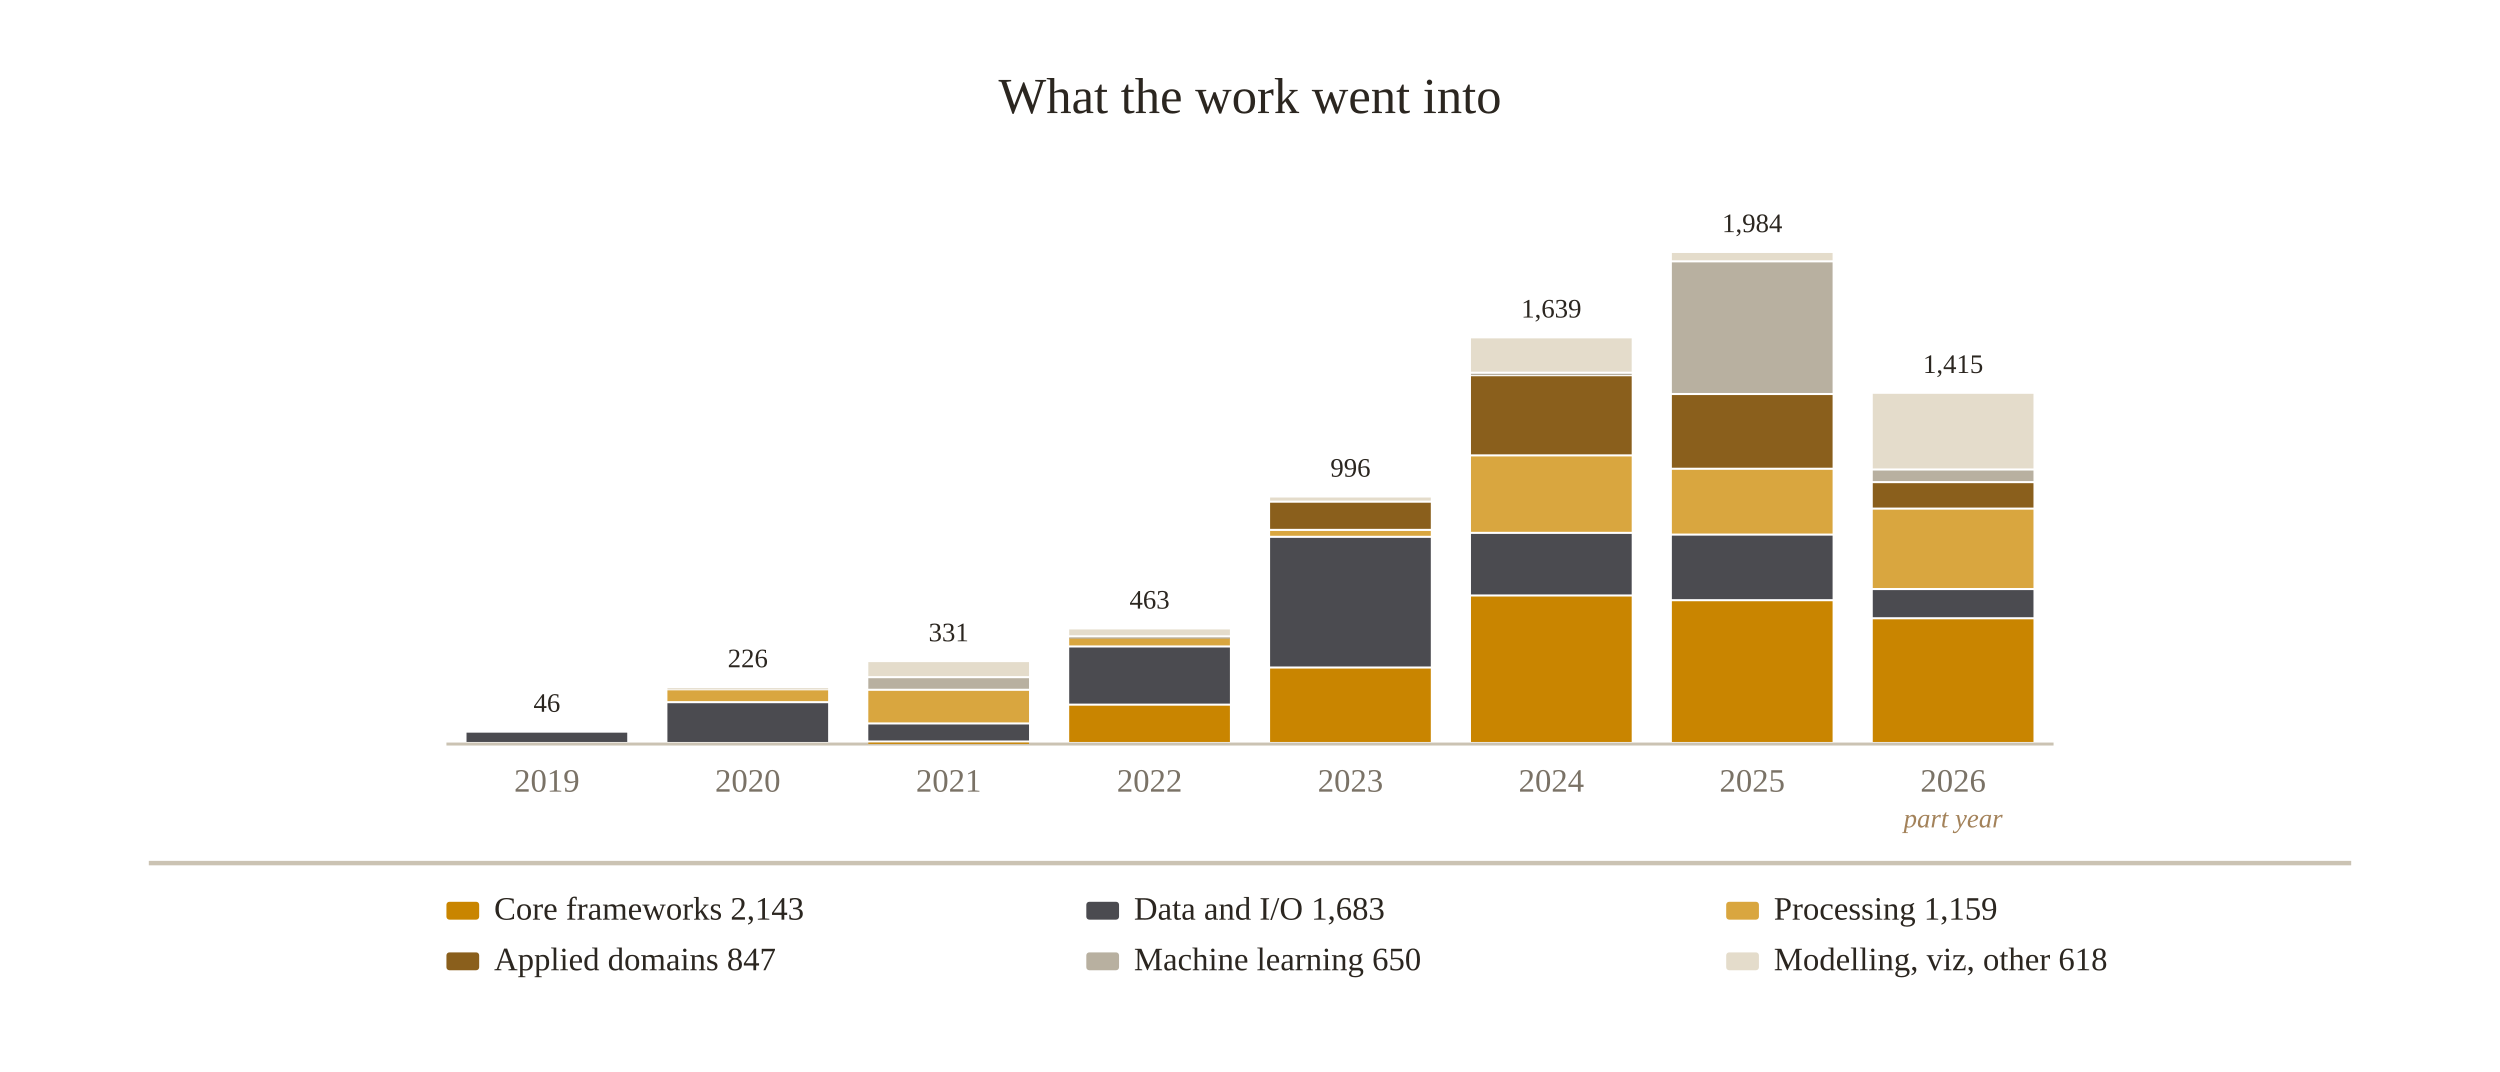
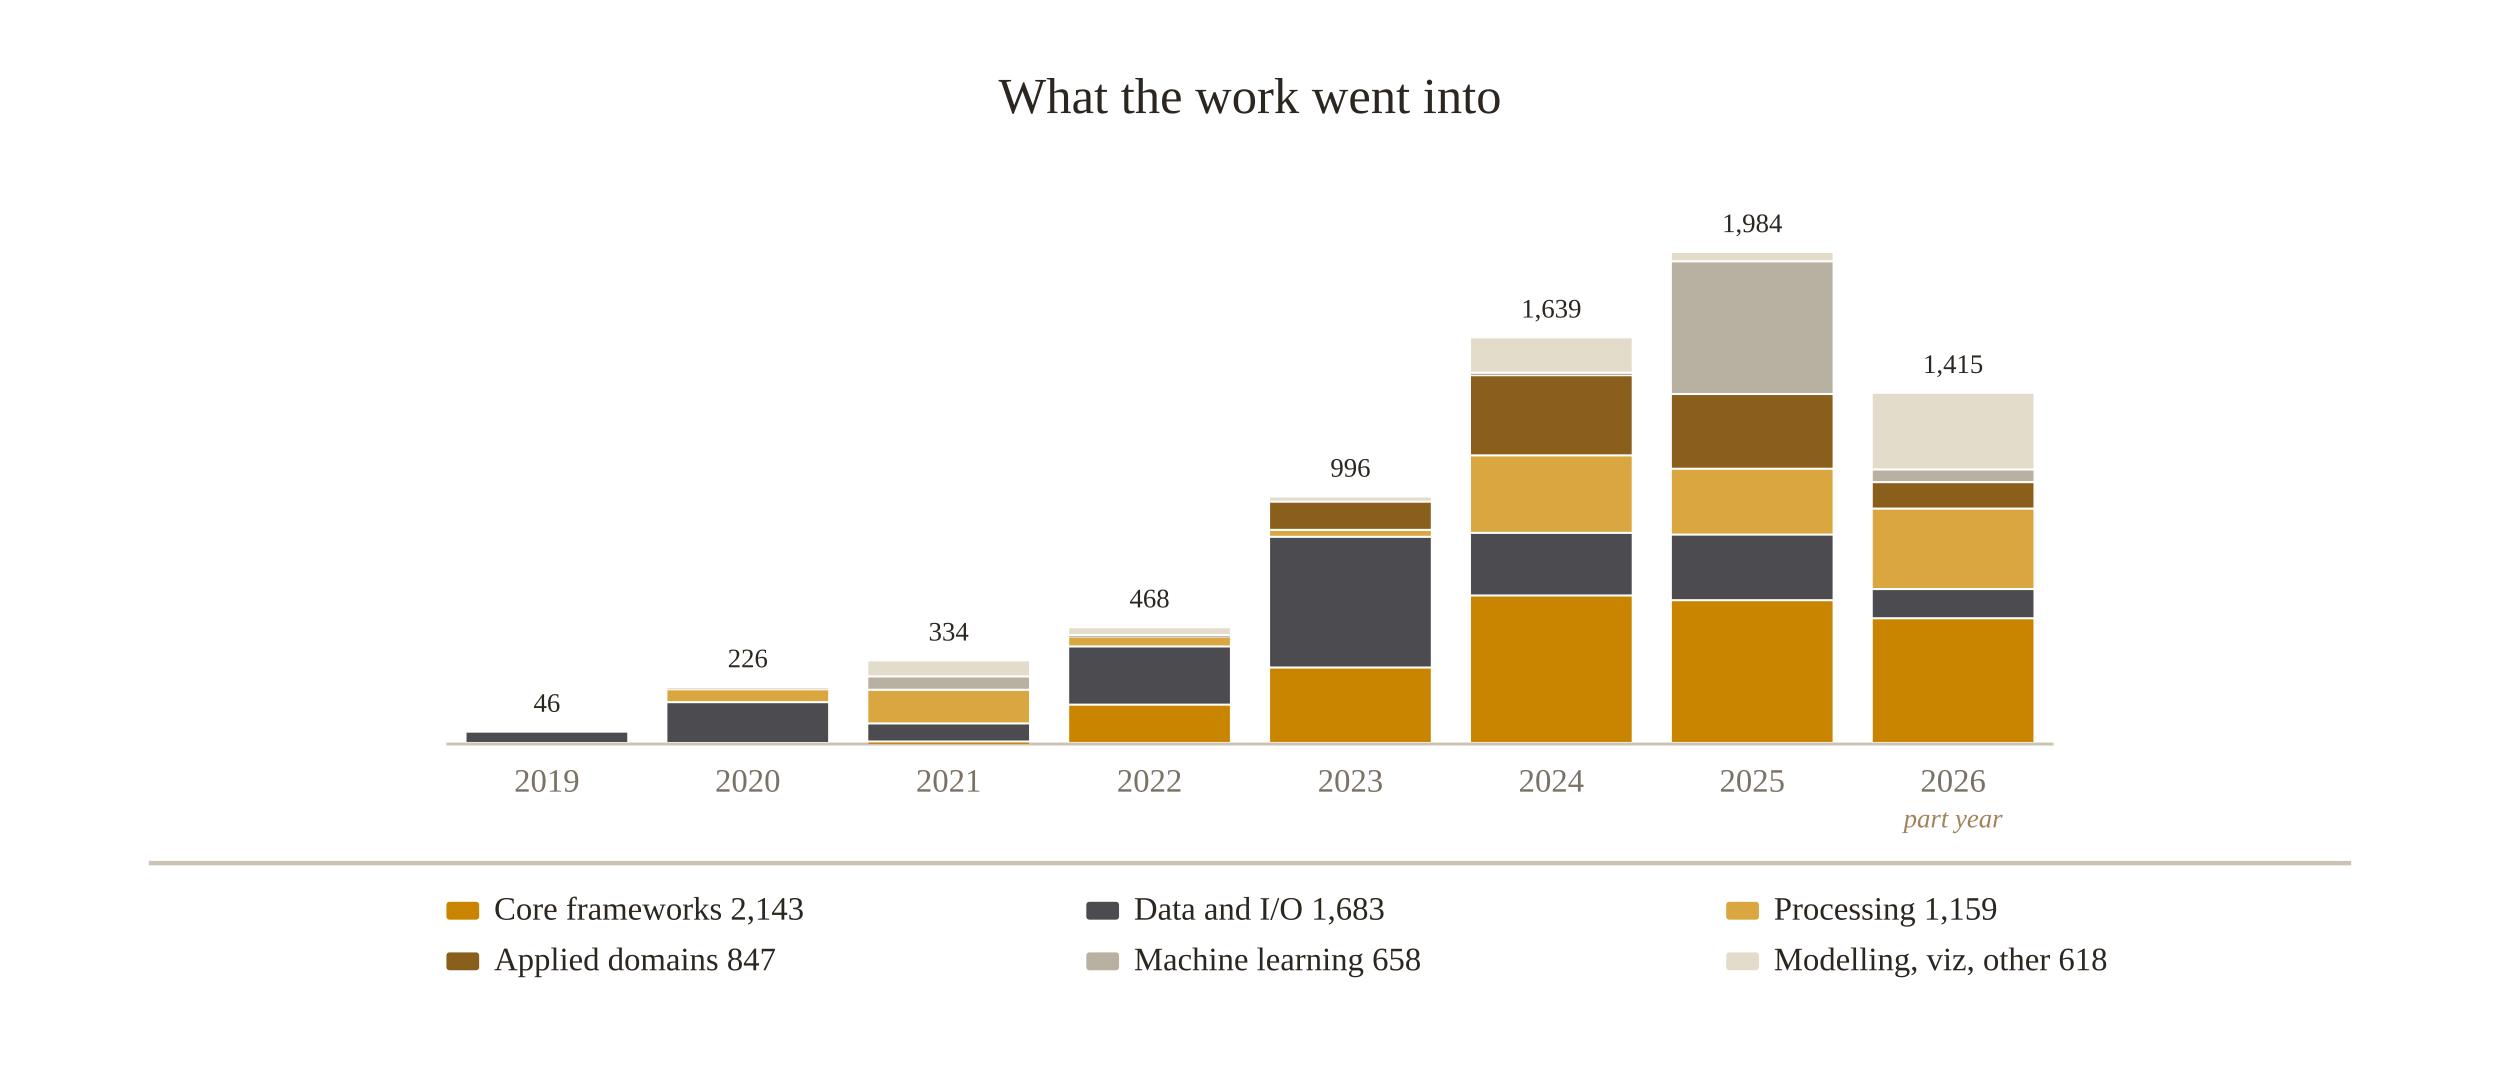
<svg xmlns="http://www.w3.org/2000/svg" version="1.1" width="1680" height="720.0" viewBox="0 0 1680 720.0">
  <g font-family="Georgia, 'Times New Roman', serif" text-anchor="middle">
    <text x="840" y="76" font-size="34" fill="#2b2620" text-anchor="middle">What the work went into</text>
    <path d="M 300,500 L 1380,500" stroke="#cbc3b3" stroke-width="2" fill="none" />
    <rect x="313.5" y="492.349" width="108" height="6.251" fill="#4b4b50" />
    <text x="367.5" y="532" font-size="22" fill="#7a7266" text-anchor="middle">2019</text>
    <text x="367.5" y="478.349" font-size="18" fill="#2b2620" text-anchor="middle">46</text>
    <rect x="448.5" y="472.555" width="108" height="26.045" fill="#4b4b50" />
    <rect x="448.5" y="463.906" width="108" height="7.249" fill="#d9a63f" />
    <rect x="448.5" y="462.409" width="108" height="0.9" fill="#e4dccb" />
    <text x="502.5" y="532" font-size="22" fill="#7a7266" text-anchor="middle">2020</text>
    <text x="502.5" y="448.409" font-size="18" fill="#2b2620" text-anchor="middle">226</text>
    <rect x="583.5" y="499.002" width="108" height="0.9" fill="#c98500" />
    <rect x="583.5" y="486.86" width="108" height="10.742" fill="#4b4b50" />
    <rect x="583.5" y="464.239" width="108" height="21.221" fill="#d9a63f" />
-     <rect x="583.5" y="455.756" width="108" height="7.083" fill="#b8b0a0" />
-     <rect x="583.5" y="444.945" width="108" height="9.411" fill="#e4dccb" />
+     <rect x="583.5" y="455.257" width="108" height="7.582" fill="#b8b0a0" />
+     <rect x="583.5" y="444.446" width="108" height="9.411" fill="#e4dccb" />
    <text x="637.5" y="532" font-size="22" fill="#7a7266" text-anchor="middle">2021</text>
-     <text x="637.5" y="430.945" font-size="18" fill="#2b2620" text-anchor="middle">331</text>
+     <text x="637.5" y="430.446" font-size="18" fill="#2b2620" text-anchor="middle">334</text>
    <rect x="718.5" y="474.219" width="108" height="24.381" fill="#c98500" />
    <rect x="718.5" y="435.131" width="108" height="37.688" fill="#4b4b50" />
    <rect x="718.5" y="428.644" width="108" height="5.087" fill="#d9a63f" />
-     <rect x="718.5" y="428.311" width="108" height="0.9" fill="#b8b0a0" />
-     <rect x="718.5" y="422.989" width="108" height="3.923" fill="#e4dccb" />
+     <rect x="718.5" y="427.48" width="108" height="0.9" fill="#b8b0a0" />
+     <rect x="718.5" y="422.157" width="108" height="3.923" fill="#e4dccb" />
    <text x="772.5" y="532" font-size="22" fill="#7a7266" text-anchor="middle">2022</text>
-     <text x="772.5" y="408.989" font-size="18" fill="#2b2620" text-anchor="middle">463</text>
+     <text x="772.5" y="408.157" font-size="18" fill="#2b2620" text-anchor="middle">468</text>
    <rect x="853.5" y="449.269" width="108" height="49.331" fill="#c98500" />
    <rect x="853.5" y="361.447" width="108" height="86.423" fill="#4b4b50" />
    <rect x="853.5" y="356.789" width="108" height="3.257" fill="#d9a63f" />
    <rect x="853.5" y="337.828" width="108" height="17.562" fill="#8a5f1c" />
    <rect x="853.5" y="334.335" width="108" height="2.093" fill="#e4dccb" />
    <text x="907.5" y="532" font-size="22" fill="#7a7266" text-anchor="middle">2023</text>
    <text x="907.5" y="320.335" font-size="18" fill="#2b2620" text-anchor="middle">996</text>
    <rect x="988.5" y="400.867" width="108" height="97.733" fill="#c98500" />
    <rect x="988.5" y="358.785" width="108" height="40.682" fill="#4b4b50" />
    <rect x="988.5" y="306.724" width="108" height="50.661" fill="#d9a63f" />
    <rect x="988.5" y="252.833" width="108" height="52.491" fill="#8a5f1c" />
    <rect x="988.5" y="251.169" width="108" height="0.9" fill="#b8b0a0" />
    <rect x="988.5" y="227.384" width="108" height="22.385" fill="#e4dccb" />
    <text x="1042.5" y="532" font-size="22" fill="#7a7266" text-anchor="middle">2024</text>
    <text x="1042.5" y="213.384" font-size="18" fill="#2b2620" text-anchor="middle">1,639</text>
    <rect x="1123.5" y="404.027" width="108" height="94.573" fill="#c98500" />
    <rect x="1123.5" y="359.95" width="108" height="42.678" fill="#4b4b50" />
    <rect x="1123.5" y="315.706" width="108" height="42.844" fill="#d9a63f" />
    <rect x="1123.5" y="265.474" width="108" height="48.832" fill="#8a5f1c" />
    <rect x="1123.5" y="176.321" width="108" height="87.753" fill="#b8b0a0" />
    <rect x="1123.5" y="170" width="108" height="4.921" fill="#e4dccb" />
    <text x="1177.5" y="532" font-size="22" fill="#7a7266" text-anchor="middle">2025</text>
    <text x="1177.5" y="156" font-size="18" fill="#2b2620" text-anchor="middle">1,984</text>
    <rect x="1258.5" y="416.169" width="108" height="82.431" fill="#c98500" />
    <rect x="1258.5" y="396.542" width="108" height="18.227" fill="#4b4b50" />
    <rect x="1258.5" y="342.485" width="108" height="52.657" fill="#d9a63f" />
    <rect x="1258.5" y="324.688" width="108" height="16.397" fill="#8a5f1c" />
    <rect x="1258.5" y="316.205" width="108" height="7.083" fill="#b8b0a0" />
    <rect x="1258.5" y="264.642" width="108" height="50.163" fill="#e4dccb" />
    <text x="1312.5" y="532" font-size="22" fill="#7a7266" text-anchor="middle">2026</text>
    <text x="1312.5" y="556" font-size="18" fill="#a3825a" text-anchor="middle" font-style="italic">part year</text>
    <text x="1312.5" y="250.642" font-size="18" fill="#2b2620" text-anchor="middle">1,415</text>
    <path d="M 100,580 L 1580,580" stroke="#cbc3b3" stroke-width="3" fill="none" />
    <rect x="300" y="606" width="22" height="12" rx="2" fill="#c98500" />
    <text x="332" y="618" font-size="22" fill="#2b2620" text-anchor="start">Core frameworks  2,143</text>
    <rect x="730" y="606" width="22" height="12" rx="2" fill="#4b4b50" />
    <text x="762" y="618" font-size="22" fill="#2b2620" text-anchor="start">Data and I/O  1,683</text>
    <rect x="1160" y="606" width="22" height="12" rx="2" fill="#d9a63f" />
    <text x="1192" y="618" font-size="22" fill="#2b2620" text-anchor="start">Processing  1,159</text>
    <rect x="300" y="640" width="22" height="12" rx="2" fill="#8a5f1c" />
    <text x="332" y="652" font-size="22" fill="#2b2620" text-anchor="start">Applied domains  847</text>
    <rect x="730" y="640" width="22" height="12" rx="2" fill="#b8b0a0" />
-     <text x="762" y="652" font-size="22" fill="#2b2620" text-anchor="start">Machine learning  650</text>
+     <text x="762" y="652" font-size="22" fill="#2b2620" text-anchor="start">Machine learning  658</text>
    <rect x="1160" y="640" width="22" height="12" rx="2" fill="#e4dccb" />
    <text x="1192" y="652" font-size="22" fill="#2b2620" text-anchor="start">Modelling, viz, other  618</text>
  </g>
</svg>
